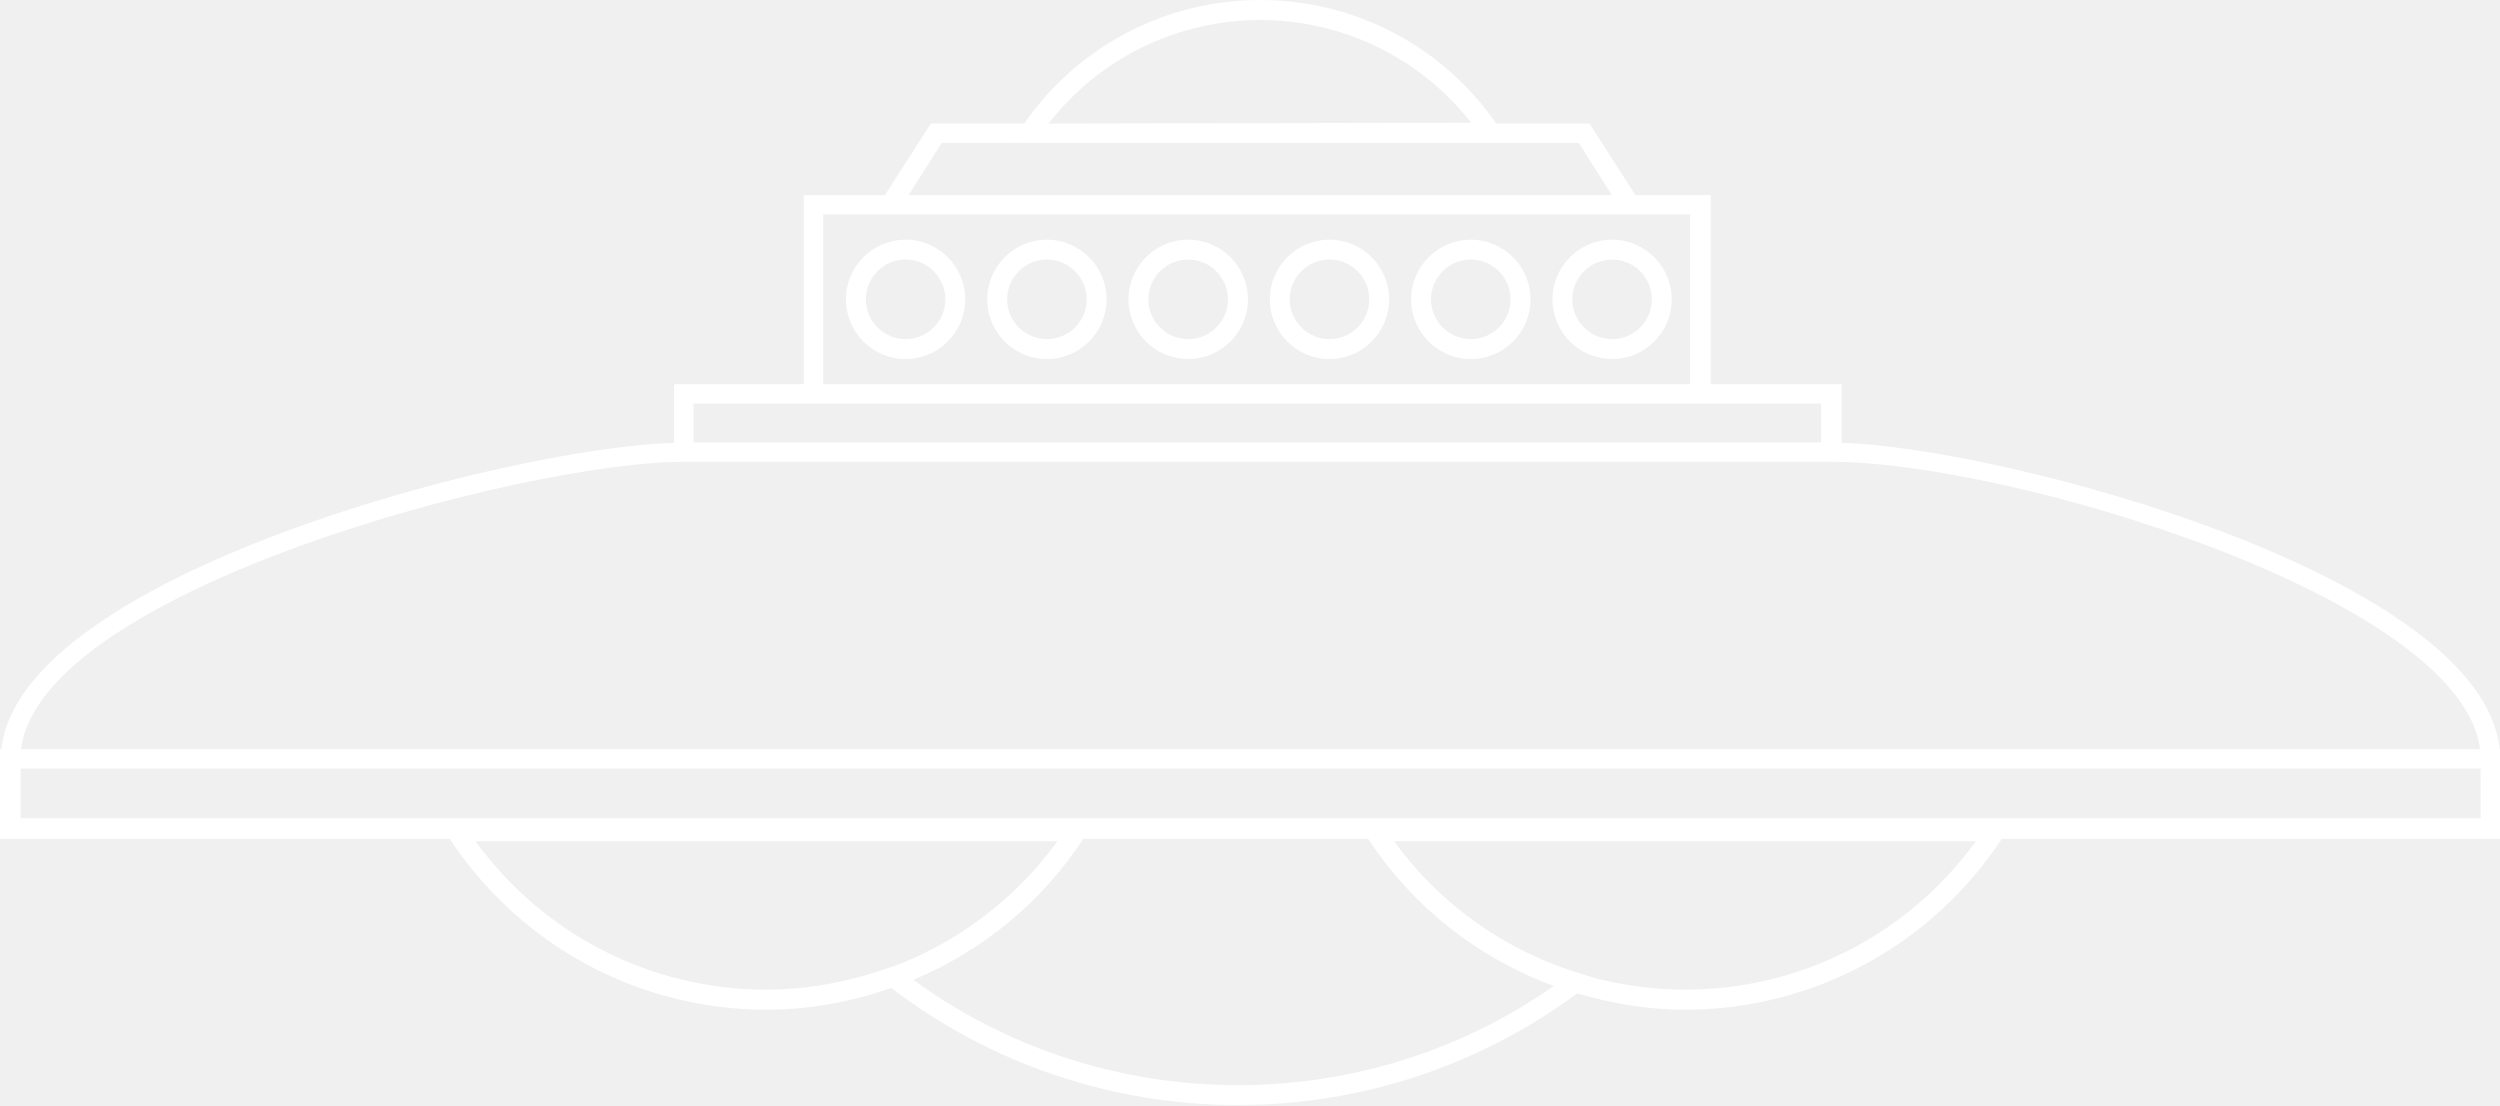
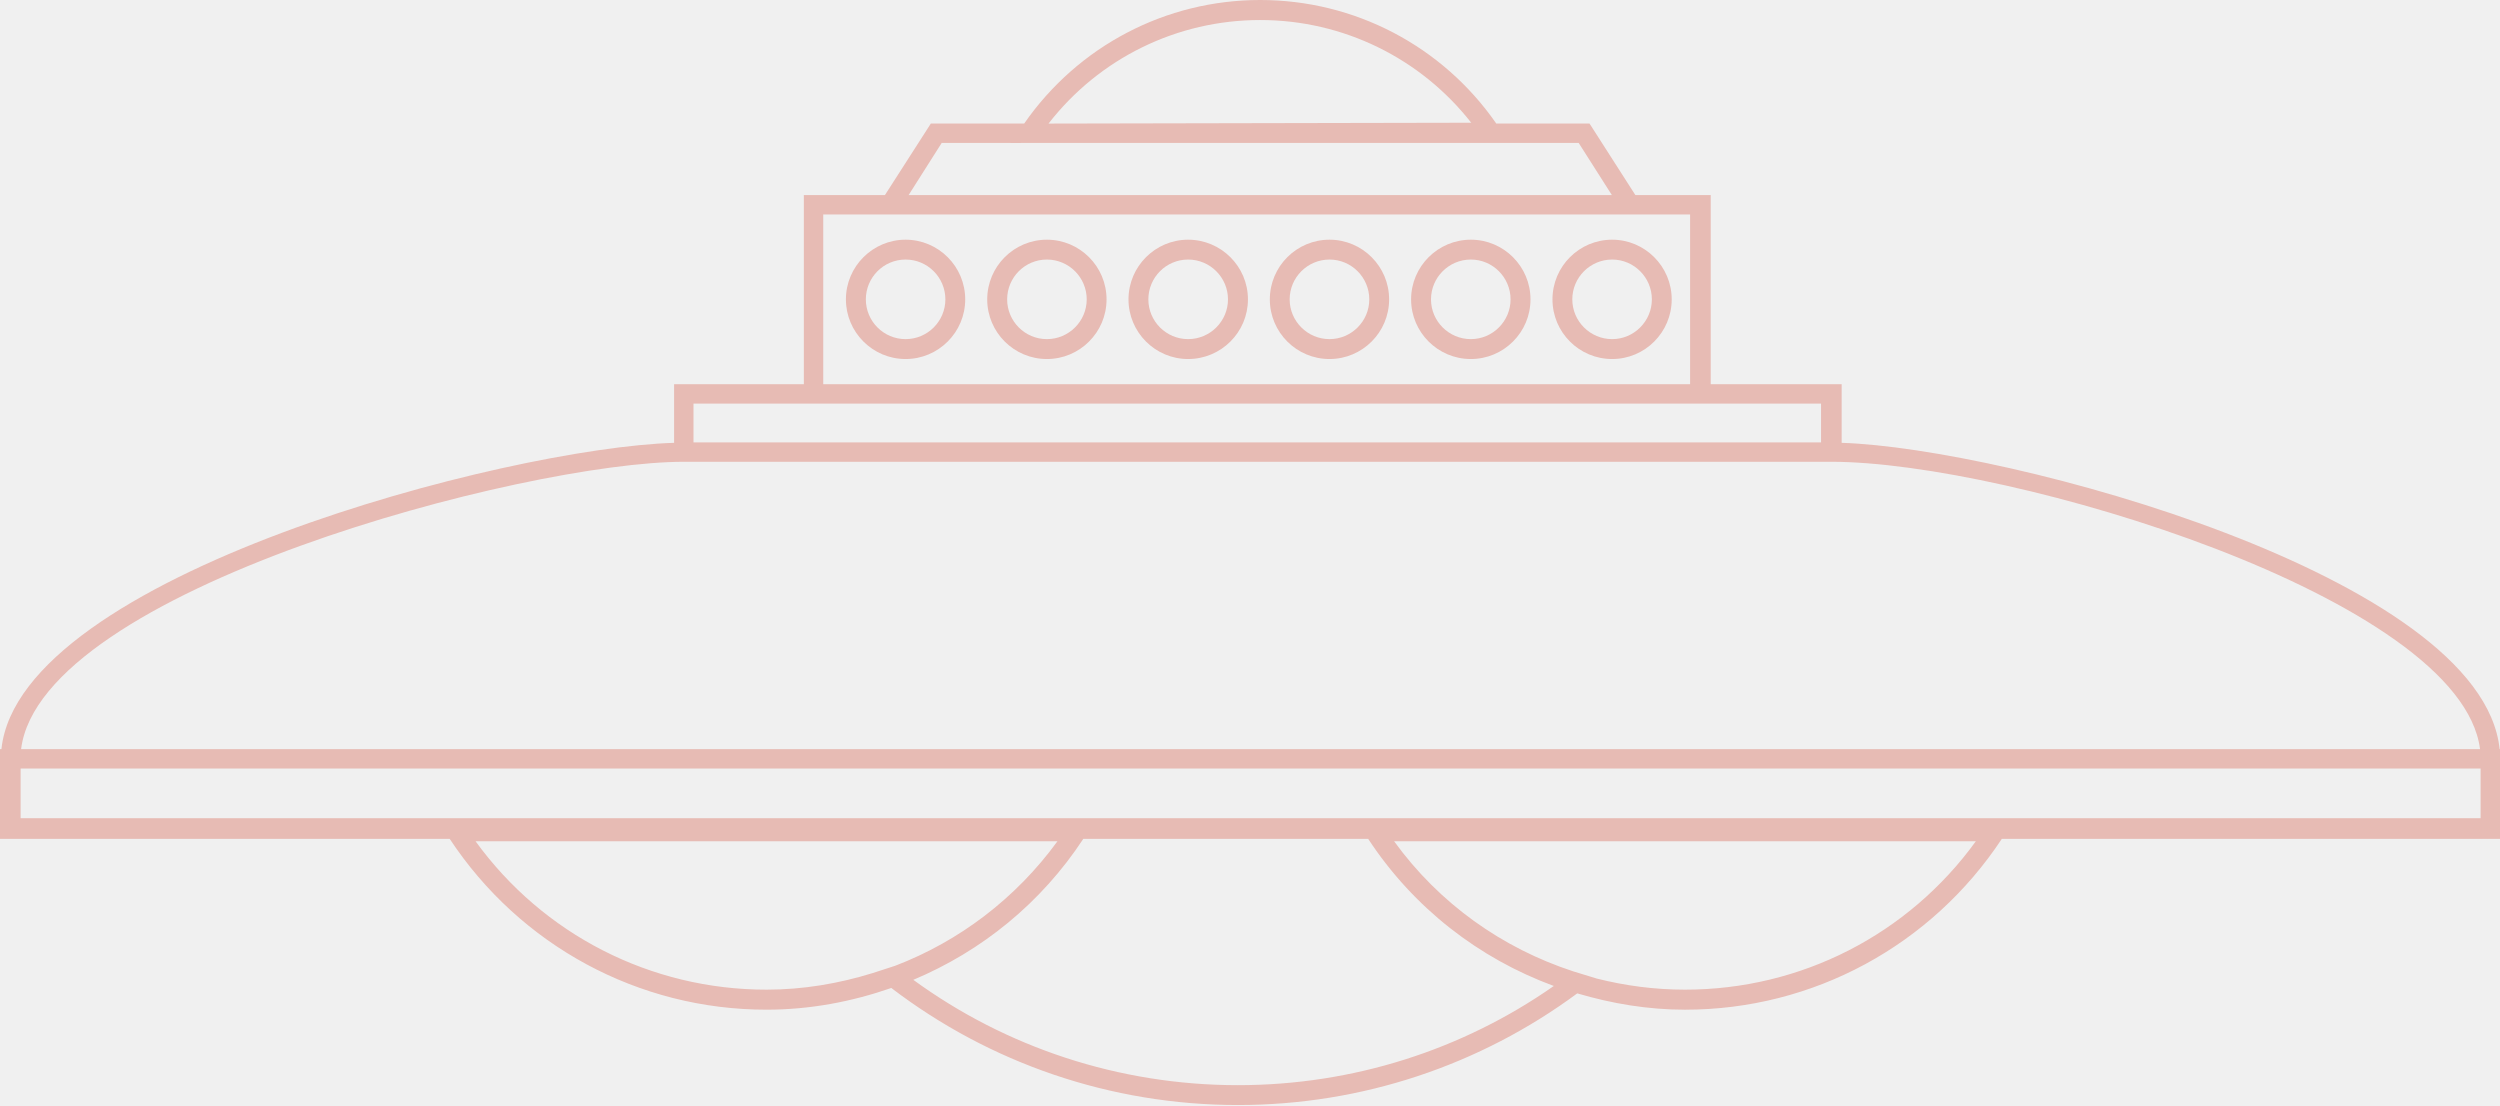
<svg xmlns="http://www.w3.org/2000/svg" version="1.1" id="Layer_1" x="0px" y="0px" width="2062px" height="911.434px" viewBox="0 0 2062 911.434" enable-background="new 0 0 2062 911.434" xml:space="preserve">
  <g>
-     <path fill="#FFFFFF" d="M746.922,197.694c-27.076,0-49.211,22.078-49.211,49.242c0,27.139,22.135,49.192,49.211,49.192   c27.102,0,49.186-22.053,49.186-49.192C796.107,219.772,774.023,197.694,746.922,197.694z M746.922,279.71   c-18.126,0-32.773-14.761-32.773-32.773c0-18.12,14.647-32.862,32.773-32.862s32.824,14.742,32.824,32.862   C779.746,264.949,765.048,279.71,746.922,279.71z" />
-     <path fill="#FFFFFF" d="M863.47,197.694c-27.126,0-49.211,22.078-49.211,49.242c0,27.139,22.084,49.192,49.211,49.192   c27.151,0,49.21-22.053,49.21-49.192C912.68,219.772,890.621,197.694,863.47,197.694z M863.47,279.71   c-18.126,0-32.773-14.761-32.773-32.773c0-18.12,14.646-32.862,32.773-32.862c18.102,0,32.85,14.742,32.85,32.862   C896.319,264.949,881.571,279.71,863.47,279.71z" />
-     <path fill="#FFFFFF" d="M979.967,197.694c-27.101,0-49.186,22.078-49.186,49.242c0,27.139,22.084,49.192,49.186,49.192   c27.202,0,49.337-22.053,49.337-49.192C1029.304,219.772,1007.169,197.694,979.967,197.694z M979.967,279.71   c-18.126,0-32.798-14.761-32.798-32.773c0-18.12,14.672-32.862,32.798-32.862c18.102,0,32.875,14.742,32.875,32.862   C1012.841,264.949,998.068,279.71,979.967,279.71z" />
-     <path fill="#FFFFFF" d="M1096.564,197.694c-27.15,0-49.211,22.078-49.211,49.242c0,27.139,22.061,49.192,49.211,49.192   c27.127,0,49.186-22.053,49.186-49.192C1145.75,219.772,1123.691,197.694,1096.564,197.694z M1096.564,279.71   c-18.101,0-32.85-14.761-32.85-32.773c0-18.12,14.749-32.862,32.85-32.862c18.102,0,32.823,14.742,32.823,32.862   C1129.389,264.949,1114.666,279.71,1096.564,279.71z" />
-     <path fill="#FFFFFF" d="M1213.139,197.694c-27.151,0-49.262,22.078-49.262,49.242c0,27.139,22.109,49.192,49.262,49.192   c27.15,0,49.211-22.053,49.211-49.192C1262.35,219.772,1240.289,197.694,1213.139,197.694z M1213.139,279.71   c-18.102,0-32.85-14.761-32.85-32.773c0-18.12,14.748-32.862,32.85-32.862c18.052,0,32.773,14.742,32.773,32.862   C1245.912,264.949,1231.189,279.71,1213.139,279.71z" />
-     <path fill="#FFFFFF" d="M1329.711,197.694c-27.201,0-49.236,22.078-49.236,49.242c0,27.139,22.035,49.192,49.236,49.192   c27.051,0,49.109-22.053,49.109-49.192C1378.82,219.772,1356.762,197.694,1329.711,197.694z M1329.711,279.71   c-18.127,0-32.875-14.761-32.875-32.773c0-18.12,14.748-32.862,32.875-32.862c18,0,32.748,14.742,32.748,32.862   C1362.459,264.949,1347.711,279.71,1329.711,279.71z" />
-     <path fill="#FFFFFF" d="M2061.695,617.875C2046.998,474.875,1654,369.421,1519,365.243v-48.367h-108v-156h-62.154l-37.813-59   h-76.918C1189.693,37.875,1117.264,0,1039.389,0c-77.8,0-150.153,37.875-194.625,101.875h-76.992l-37.866,59H663v156H556v48.367   C418,369.346,16.223,474.875,1.172,617.875H0v7.709v8.219v58.072h370.908c58.109,88,155.648,140.92,261.306,140.92   c35.698,0,70.287-6.558,102.935-17.915c80.95,61.804,180.657,96.554,285.887,96.554c102.58,0,200.02-33.069,279.887-92.101   c28.486,8.433,58.26,13.472,88.865,13.472c105.707,0,203.197-52.93,261.332-140.93H2062v-58.072v-8.219v-7.709H2061.695z    M1039.389,16.52c68.295,0,132.254,31.336,174.054,84.701l-348.61,0.706C906.604,48.121,970.74,16.52,1039.389,16.52z    M776.721,117.875h56.749l-0.024,0.063l28.992-0.063h439.644l27.379,43H749.443L776.721,117.875z M679,176.875h40.367h640.042H1394   v140H679V176.875z M572,332.875h91.097h747.767H1502v32H572V332.875z M564.096,380.875h946.5c146.775,0,519.06,112,534.939,237   H17.408C33.643,486.875,432.75,380.875,564.096,380.875z M719.72,802.612c-27.982,8.646-57.303,13.664-87.505,13.664   c-95.573,0-184.212-45.494-239.978-122.411l237.054,0.011h242.902c-34.236,47-80.9,82.415-133.867,102.696L719.72,802.612z    M1021.035,895.046c-97.969,0-191.121-31.04-267.735-86.882c56.396-23.686,105.431-63.289,140.22-116.289h234.938   c37.463,57,91.312,98.604,153.127,121.357C1206.357,865.872,1116.002,895.046,1021.035,895.046z M1389.787,816.276   c-24.932,0-49.312-3.252-72.857-9.178l-19.262-5.911c-58.74-19.173-110.648-56.029-147.809-107.32l479.805,0.013   C1574,770.822,1485.41,816.276,1389.787,816.276z M2046,674.875H17v-41h2029V674.875z" />
+     <path fill="#E7BBB4" d="M746.922,197.694c-27.076,0-49.211,22.078-49.211,49.242c0,27.139,22.135,49.192,49.211,49.192   c27.102,0,49.186-22.053,49.186-49.192C796.107,219.772,774.023,197.694,746.922,197.694z M746.922,279.71   c-18.126,0-32.773-14.761-32.773-32.773c0-18.12,14.647-32.862,32.773-32.862s32.824,14.742,32.824,32.862   C779.746,264.949,765.048,279.71,746.922,279.71z" />
+     <path fill="#E7BBB4" d="M863.47,197.694c-27.126,0-49.211,22.078-49.211,49.242c0,27.139,22.084,49.192,49.211,49.192   c27.151,0,49.21-22.053,49.21-49.192C912.68,219.772,890.621,197.694,863.47,197.694z M863.47,279.71   c-18.126,0-32.772-14.761-32.772-32.773c0-18.12,14.646-32.862,32.772-32.862c18.103,0,32.851,14.742,32.851,32.862   C896.319,264.949,881.571,279.71,863.47,279.71z" />
+     <path fill="#E7BBB4" d="M979.967,197.694c-27.101,0-49.186,22.078-49.186,49.242c0,27.139,22.084,49.192,49.186,49.192   c27.202,0,49.337-22.053,49.337-49.192C1029.304,219.772,1007.169,197.694,979.967,197.694z M979.967,279.71   c-18.126,0-32.798-14.761-32.798-32.773c0-18.12,14.672-32.862,32.798-32.862c18.103,0,32.875,14.742,32.875,32.862   C1012.841,264.949,998.068,279.71,979.967,279.71z" />
+     <path fill="#E7BBB4" d="M1096.564,197.694c-27.15,0-49.211,22.078-49.211,49.242c0,27.139,22.061,49.192,49.211,49.192   c27.127,0,49.186-22.053,49.186-49.192C1145.75,219.772,1123.691,197.694,1096.564,197.694z M1096.564,279.71   c-18.102,0-32.851-14.761-32.851-32.773c0-18.12,14.749-32.862,32.851-32.862s32.822,14.742,32.822,32.862   C1129.389,264.949,1114.666,279.71,1096.564,279.71z" />
+     <path fill="#E7BBB4" d="M1213.139,197.694c-27.15,0-49.262,22.078-49.262,49.242c0,27.139,22.109,49.192,49.262,49.192   c27.15,0,49.211-22.053,49.211-49.192C1262.35,219.772,1240.289,197.694,1213.139,197.694z M1213.139,279.71   c-18.102,0-32.85-14.761-32.85-32.773c0-18.12,14.748-32.862,32.85-32.862c18.053,0,32.773,14.742,32.773,32.862   C1245.912,264.949,1231.189,279.71,1213.139,279.71z" />
+     <path fill="#E7BBB4" d="M1329.711,197.694c-27.201,0-49.236,22.078-49.236,49.242c0,27.139,22.035,49.192,49.236,49.192   c27.051,0,49.109-22.053,49.109-49.192C1378.82,219.772,1356.762,197.694,1329.711,197.694z M1329.711,279.71   c-18.127,0-32.875-14.761-32.875-32.773c0-18.12,14.748-32.862,32.875-32.862c18,0,32.748,14.742,32.748,32.862   C1362.459,264.949,1347.711,279.71,1329.711,279.71z" />
+     <path fill="#E7BBB4" d="M2061.695,617.875C2046.998,474.875,1654,369.421,1519,365.243v-48.367h-108v-156h-62.154l-37.812-59   h-76.918C1189.693,37.875,1117.264,0,1039.389,0c-77.8,0-150.152,37.875-194.625,101.875h-76.992l-37.865,59H663v156H556v48.367   C418,369.346,16.223,474.875,1.172,617.875H0v7.709v8.219v58.072h370.908c58.108,88,155.647,140.92,261.306,140.92   c35.698,0,70.287-6.558,102.935-17.915c80.95,61.804,180.657,96.554,285.888,96.554c102.58,0,200.02-33.068,279.887-92.101   c28.486,8.433,58.26,13.472,88.865,13.472c105.707,0,203.196-52.93,261.332-140.93H2062v-58.072v-8.219v-7.709H2061.695z    M1039.389,16.52c68.295,0,132.254,31.336,174.055,84.701l-348.61,0.706C906.604,48.121,970.74,16.52,1039.389,16.52z    M776.721,117.875h56.749l-0.023,0.063l28.991-0.063h439.645l27.379,43H749.443L776.721,117.875z M679,176.875h40.367h640.042H1394   v140H679V176.875z M572,332.875h91.097h747.768H1502v32H572V332.875z M564.096,380.875h946.5c146.775,0,519.061,112,534.939,237   H17.408C33.643,486.875,432.75,380.875,564.096,380.875z M719.72,802.612c-27.981,8.646-57.303,13.664-87.505,13.664   c-95.573,0-184.212-45.494-239.978-122.411l237.054,0.011h242.902c-34.236,47-80.9,82.415-133.867,102.696L719.72,802.612z    M1021.035,895.046c-97.969,0-191.121-31.04-267.735-86.882c56.396-23.686,105.431-63.289,140.22-116.289h234.938   c37.463,57,91.312,98.604,153.127,121.357C1206.357,865.872,1116.002,895.046,1021.035,895.046z M1389.787,816.276   c-24.932,0-49.312-3.252-72.857-9.179l-19.262-5.91c-58.74-19.174-110.648-56.029-147.809-107.32l479.805,0.013   C1574,770.822,1485.41,816.276,1389.787,816.276z M2046,674.875H17v-41h2029V674.875z" />
  </g>
</svg>
